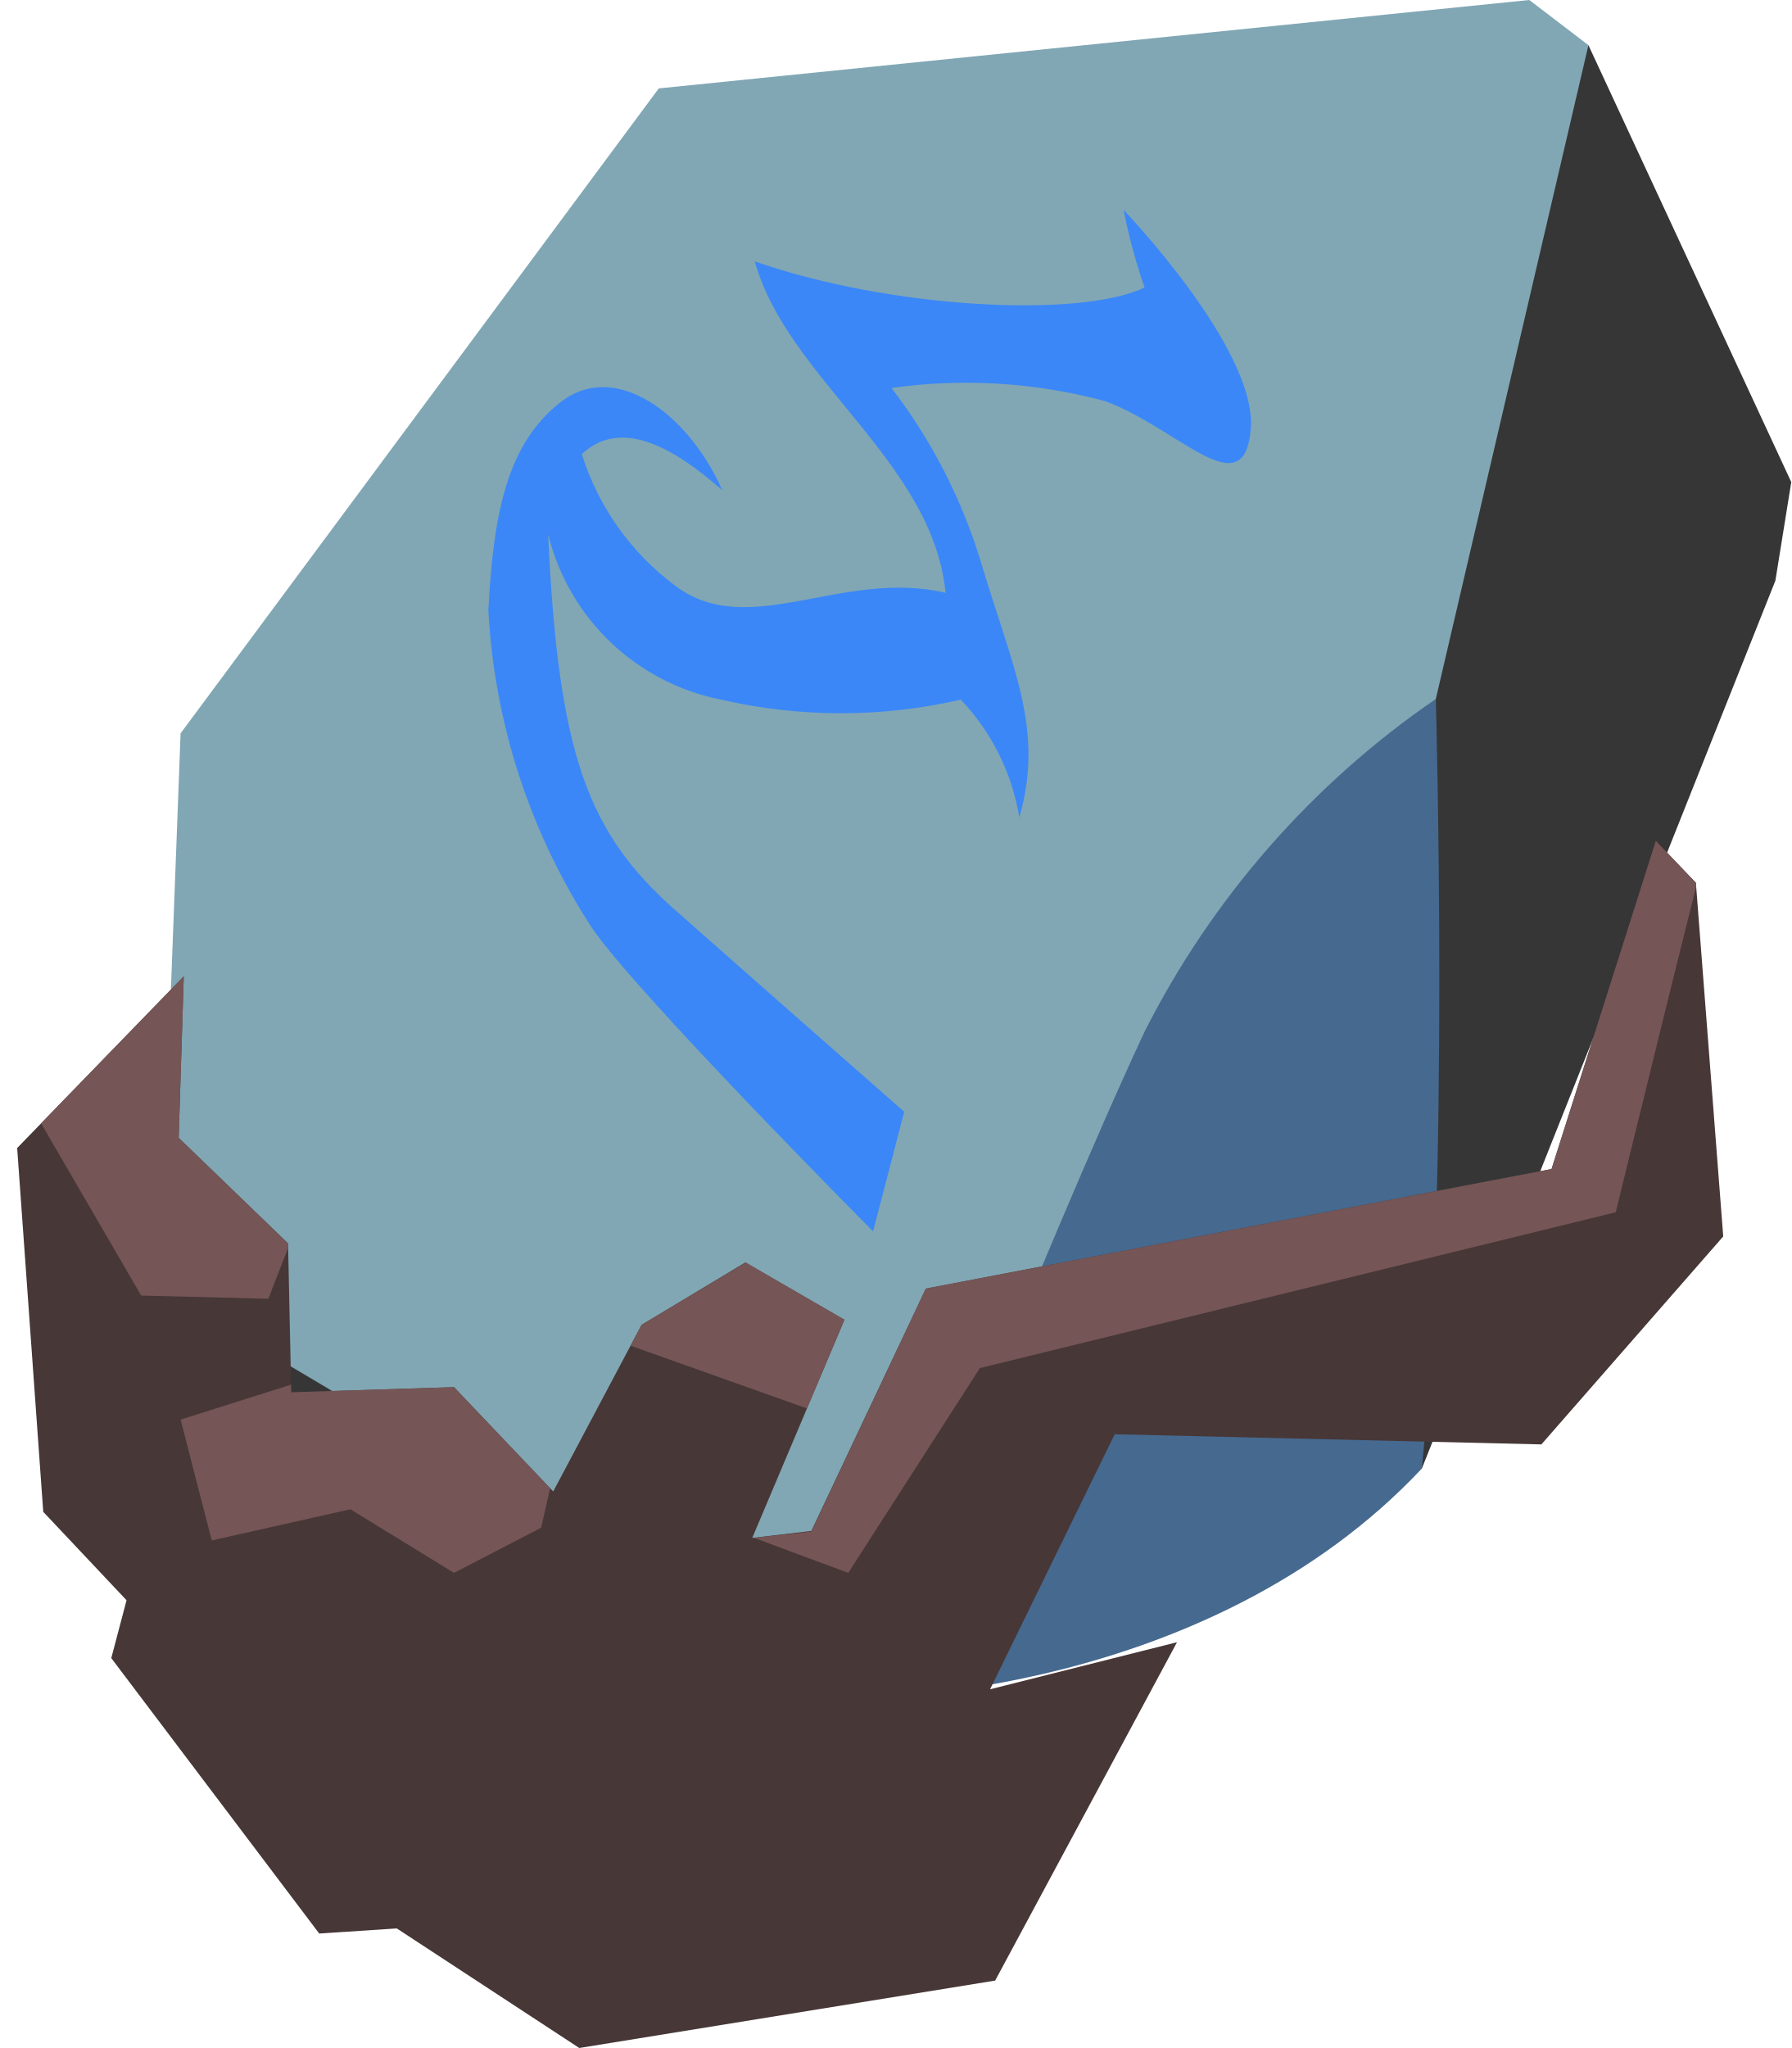
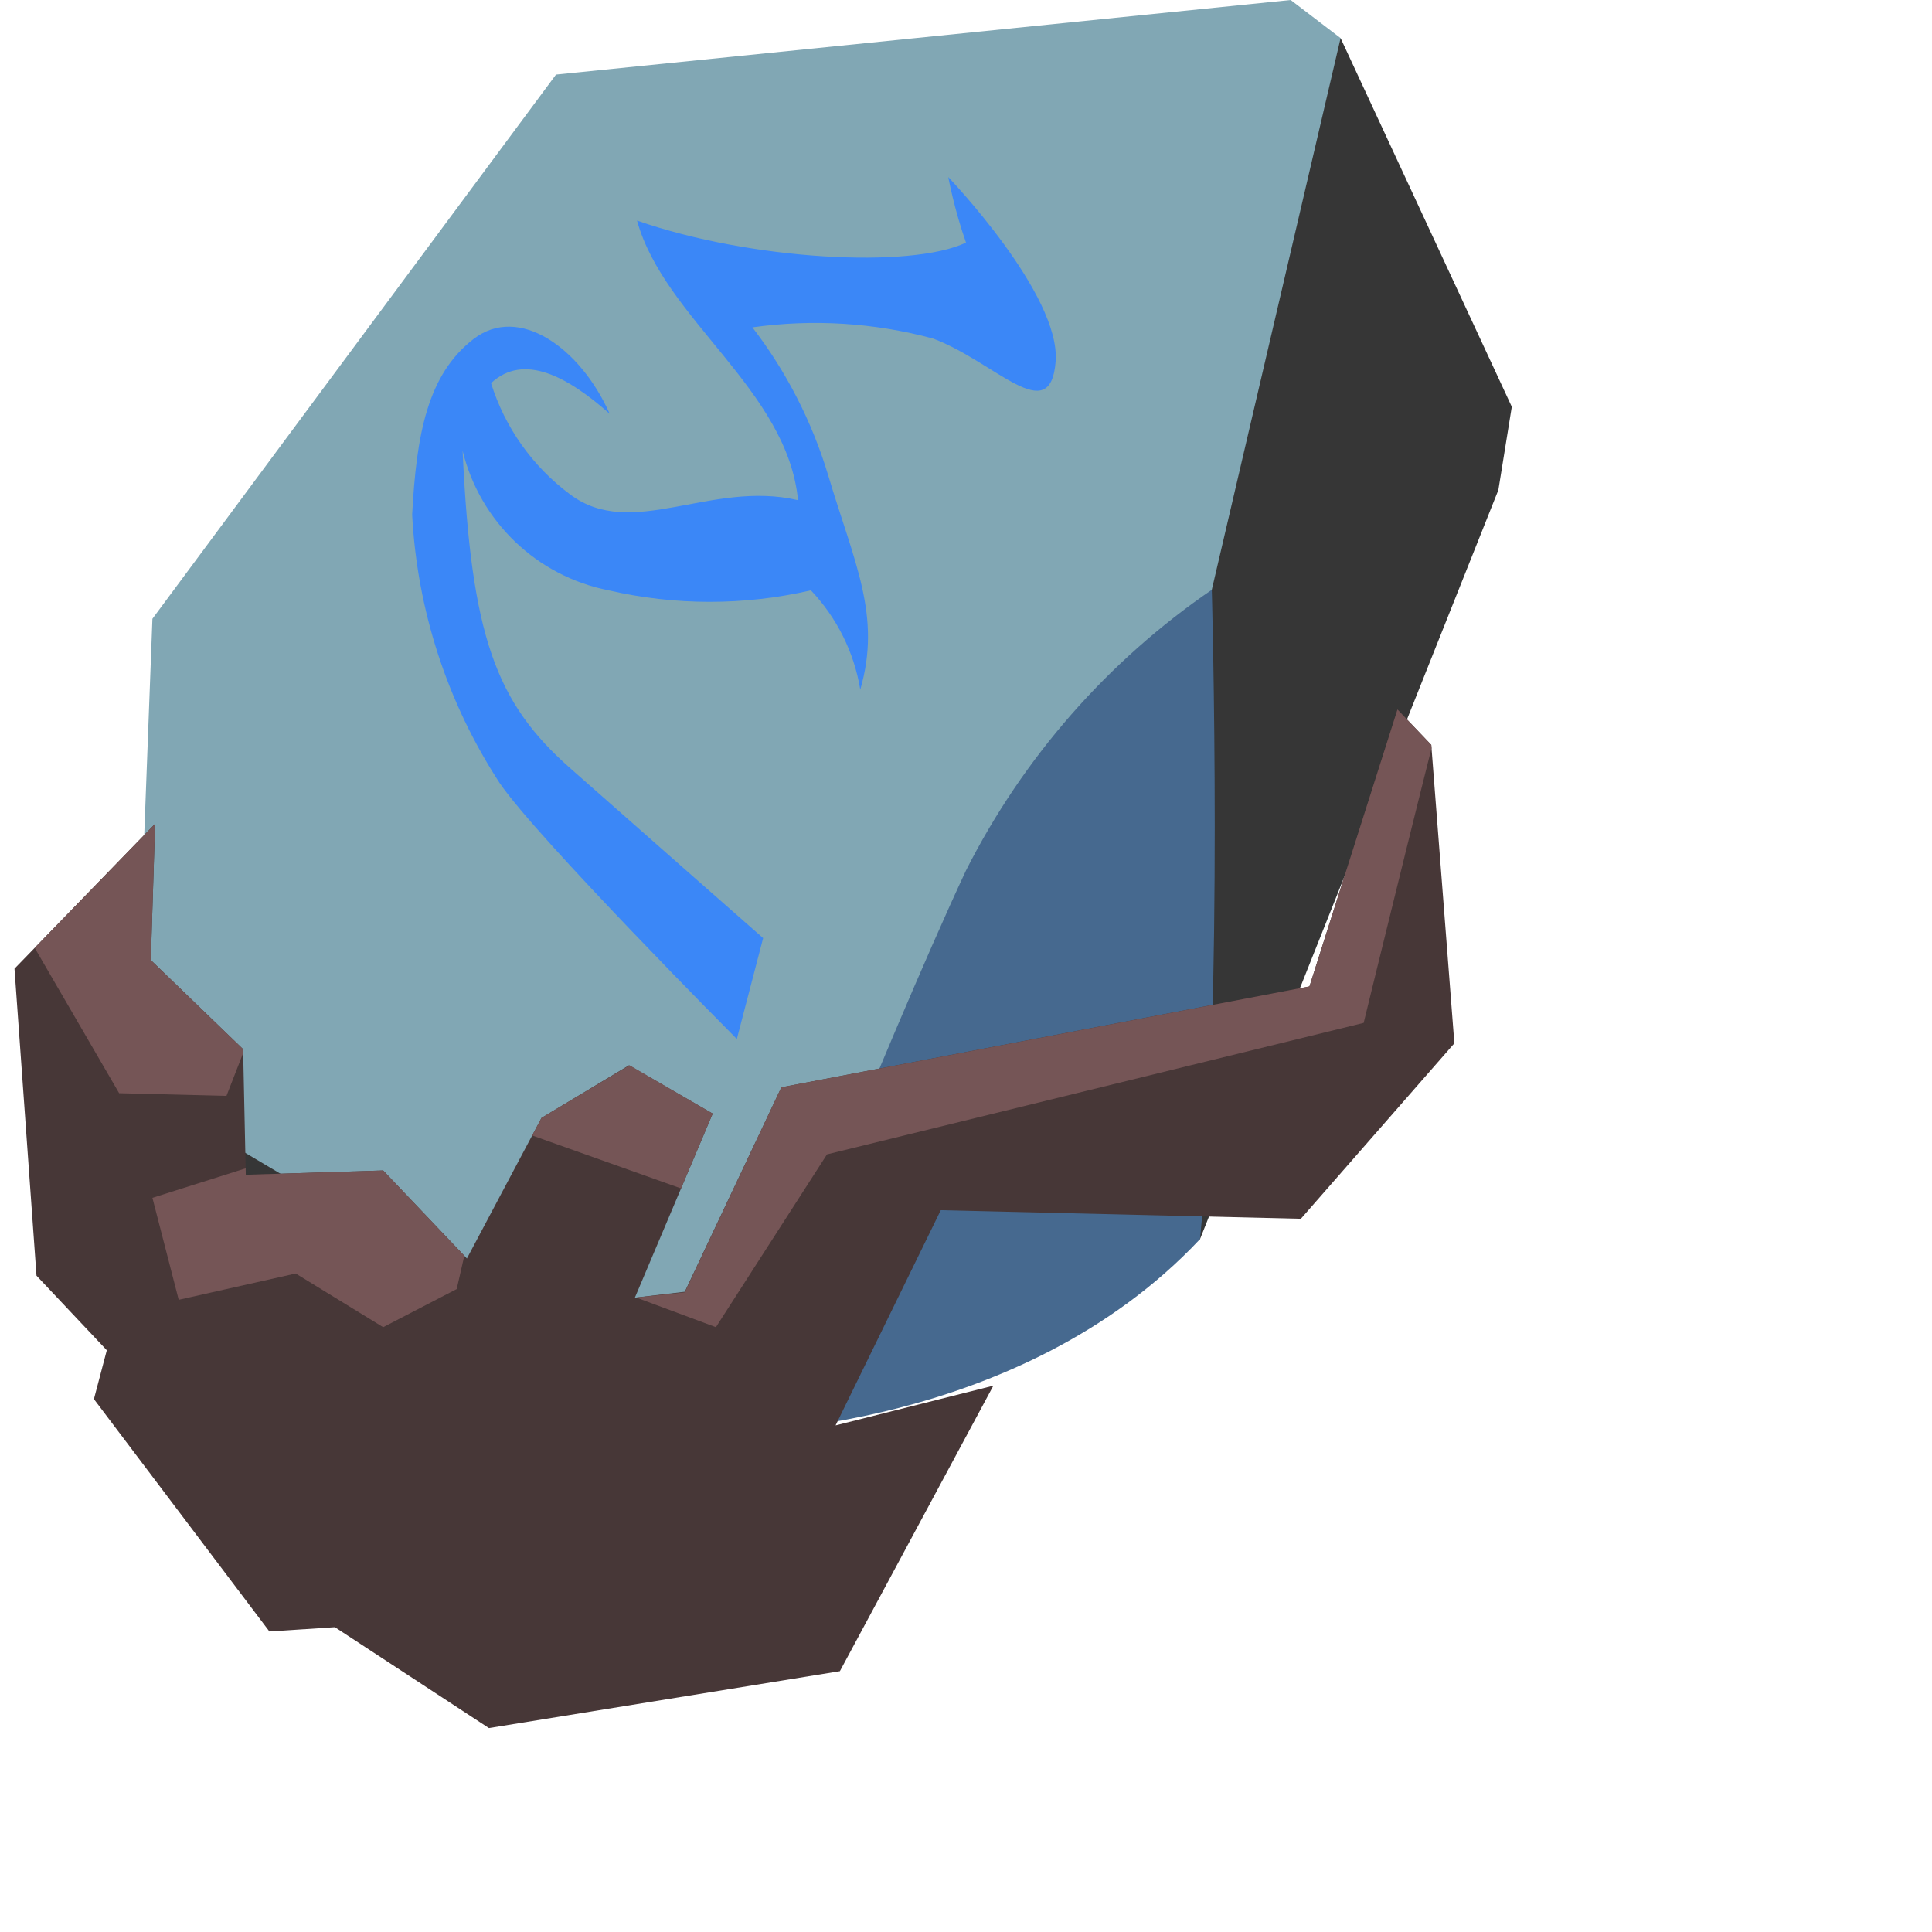
- <svg xmlns="http://www.w3.org/2000/svg" id="Rune-Blue" viewBox="0 0 28.17 32.2">
+ <svg xmlns="http://www.w3.org/2000/svg" id="Rune-Blue" viewBox="0 0 36 36">
  <defs>
    <style>
      .cls-1 { fill: #473737; }
      .cls-2 { fill: #363636; }
      .cls-3 { fill: #81a7b4; }
      .cls-4 { fill: #46698f; }
      .cls-5 { fill: #3b87f7; }
      .cls-6 { clip-path: url(#clip-path); }
      .cls-7 { fill: #755556; }
    </style>
    <clipPath id="clip-path" transform="translate(-3.78 -1.9)">
      <polygon class="cls-1" points="18.34 22.16 28.18 20.28 29.82 15.12 30.45 15.78 30.88 21.34 28.02 24.61 21.31 24.45 19.35 28.46 22.29 27.72 19.43 33.04 12.89 34.1 10.03 32.22 8.8 32.3 5.53 27.96 5.77 27.07 4.46 25.68 4.05 19.95 6.67 17.25 6.59 19.79 8.31 21.45 8.36 23.79 10.92 23.71 12.48 25.35 13.87 22.73 15.51 21.75 17.06 22.65 15.61 26.08 16.54 25.98 18.34 22.16" />
    </clipPath>
  </defs>
  <polygon id="face3" class="cls-2" points="24.98 0.71 28.17 7.58 27.92 9.13 22.36 23.09 10.91 28.36 2.97 25.98 2.51 20.26 24.98 0.71" />
  <polygon id="face1" class="cls-3" points="2.51 20.26 2.84 11.53 10.36 1.39 24.05 0 24.98 0.71 22.58 10.99 12.98 26.47 2.51 20.26" />
  <path id="face2" class="cls-4" d="M26.36,12.89a14,14,0,0,0-4.58,5.23c-1.53,3.27-4.37,10.47-4.37,10.47s5.35,0,8.73-3.6C26.58,20.63,26.36,12.89,26.36,12.89Z" transform="translate(-3.78 -1.9)" />
  <path class="cls-5" d="M21.45,5.2s2.1,2.19,2,3.44-1.13,0-2.28-.43A8.4,8.4,0,0,0,17.8,8a8.58,8.58,0,0,1,1.41,2.75c.49,1.64,1,2.62.6,4a3.52,3.52,0,0,0-.92-1.85,8.4,8.4,0,0,1-3.77,0A3.5,3.5,0,0,1,12.4,10.3c.16,3.46.62,4.69,2,5.91S18,19.38,18,19.38l-.49,1.88s-3.72-3.74-4.42-4.77a10.12,10.12,0,0,1-1.63-5c.08-1.51.29-2.61,1.14-3.27s2,.17,2.54,1.39c-.78-.69-1.6-1.14-2.21-.57a4.11,4.11,0,0,0,1.47,2.07c1.15.87,2.62-.27,4.25.11-.2-2.06-2.49-3.37-3-5.21,2.12.74,5.11.9,6.13.41C21.56,5.8,21.45,5.2,21.45,5.2Z" transform="translate(-3.78 -1.9)" />
  <g id="holder">
    <polygon class="cls-1" points="14.56 20.26 24.4 18.38 26.04 13.22 26.67 13.88 27.1 19.44 24.24 22.71 17.53 22.55 15.57 26.56 18.51 25.82 15.65 31.14 9.11 32.2 6.24 30.32 5.02 30.4 1.75 26.07 1.99 25.16 0.68 23.77 0.27 18.05 2.89 15.35 2.81 17.89 4.53 19.55 4.58 21.89 7.14 21.81 8.7 23.45 10.09 20.83 11.72 19.85 13.28 20.75 11.83 24.18 12.76 24.07 14.56 20.26" />
    <g class="cls-6">
      <path id="highlight" class="cls-7" d="M30.83,14.41c-.11.28-1.64,6.55-1.64,6.55l-10,2.45-2.07,3.22-1.48-.55.93-2L13,22.81l-.71,3.11-1.37.71-1.63-1-2.18.49-.49-1.9,3.16-1-.71-3.65L8,22.32l-2-.05L3.78,18.45,7,14.69Z" transform="translate(-3.78 -1.9)" />
    </g>
  </g>
</svg>
